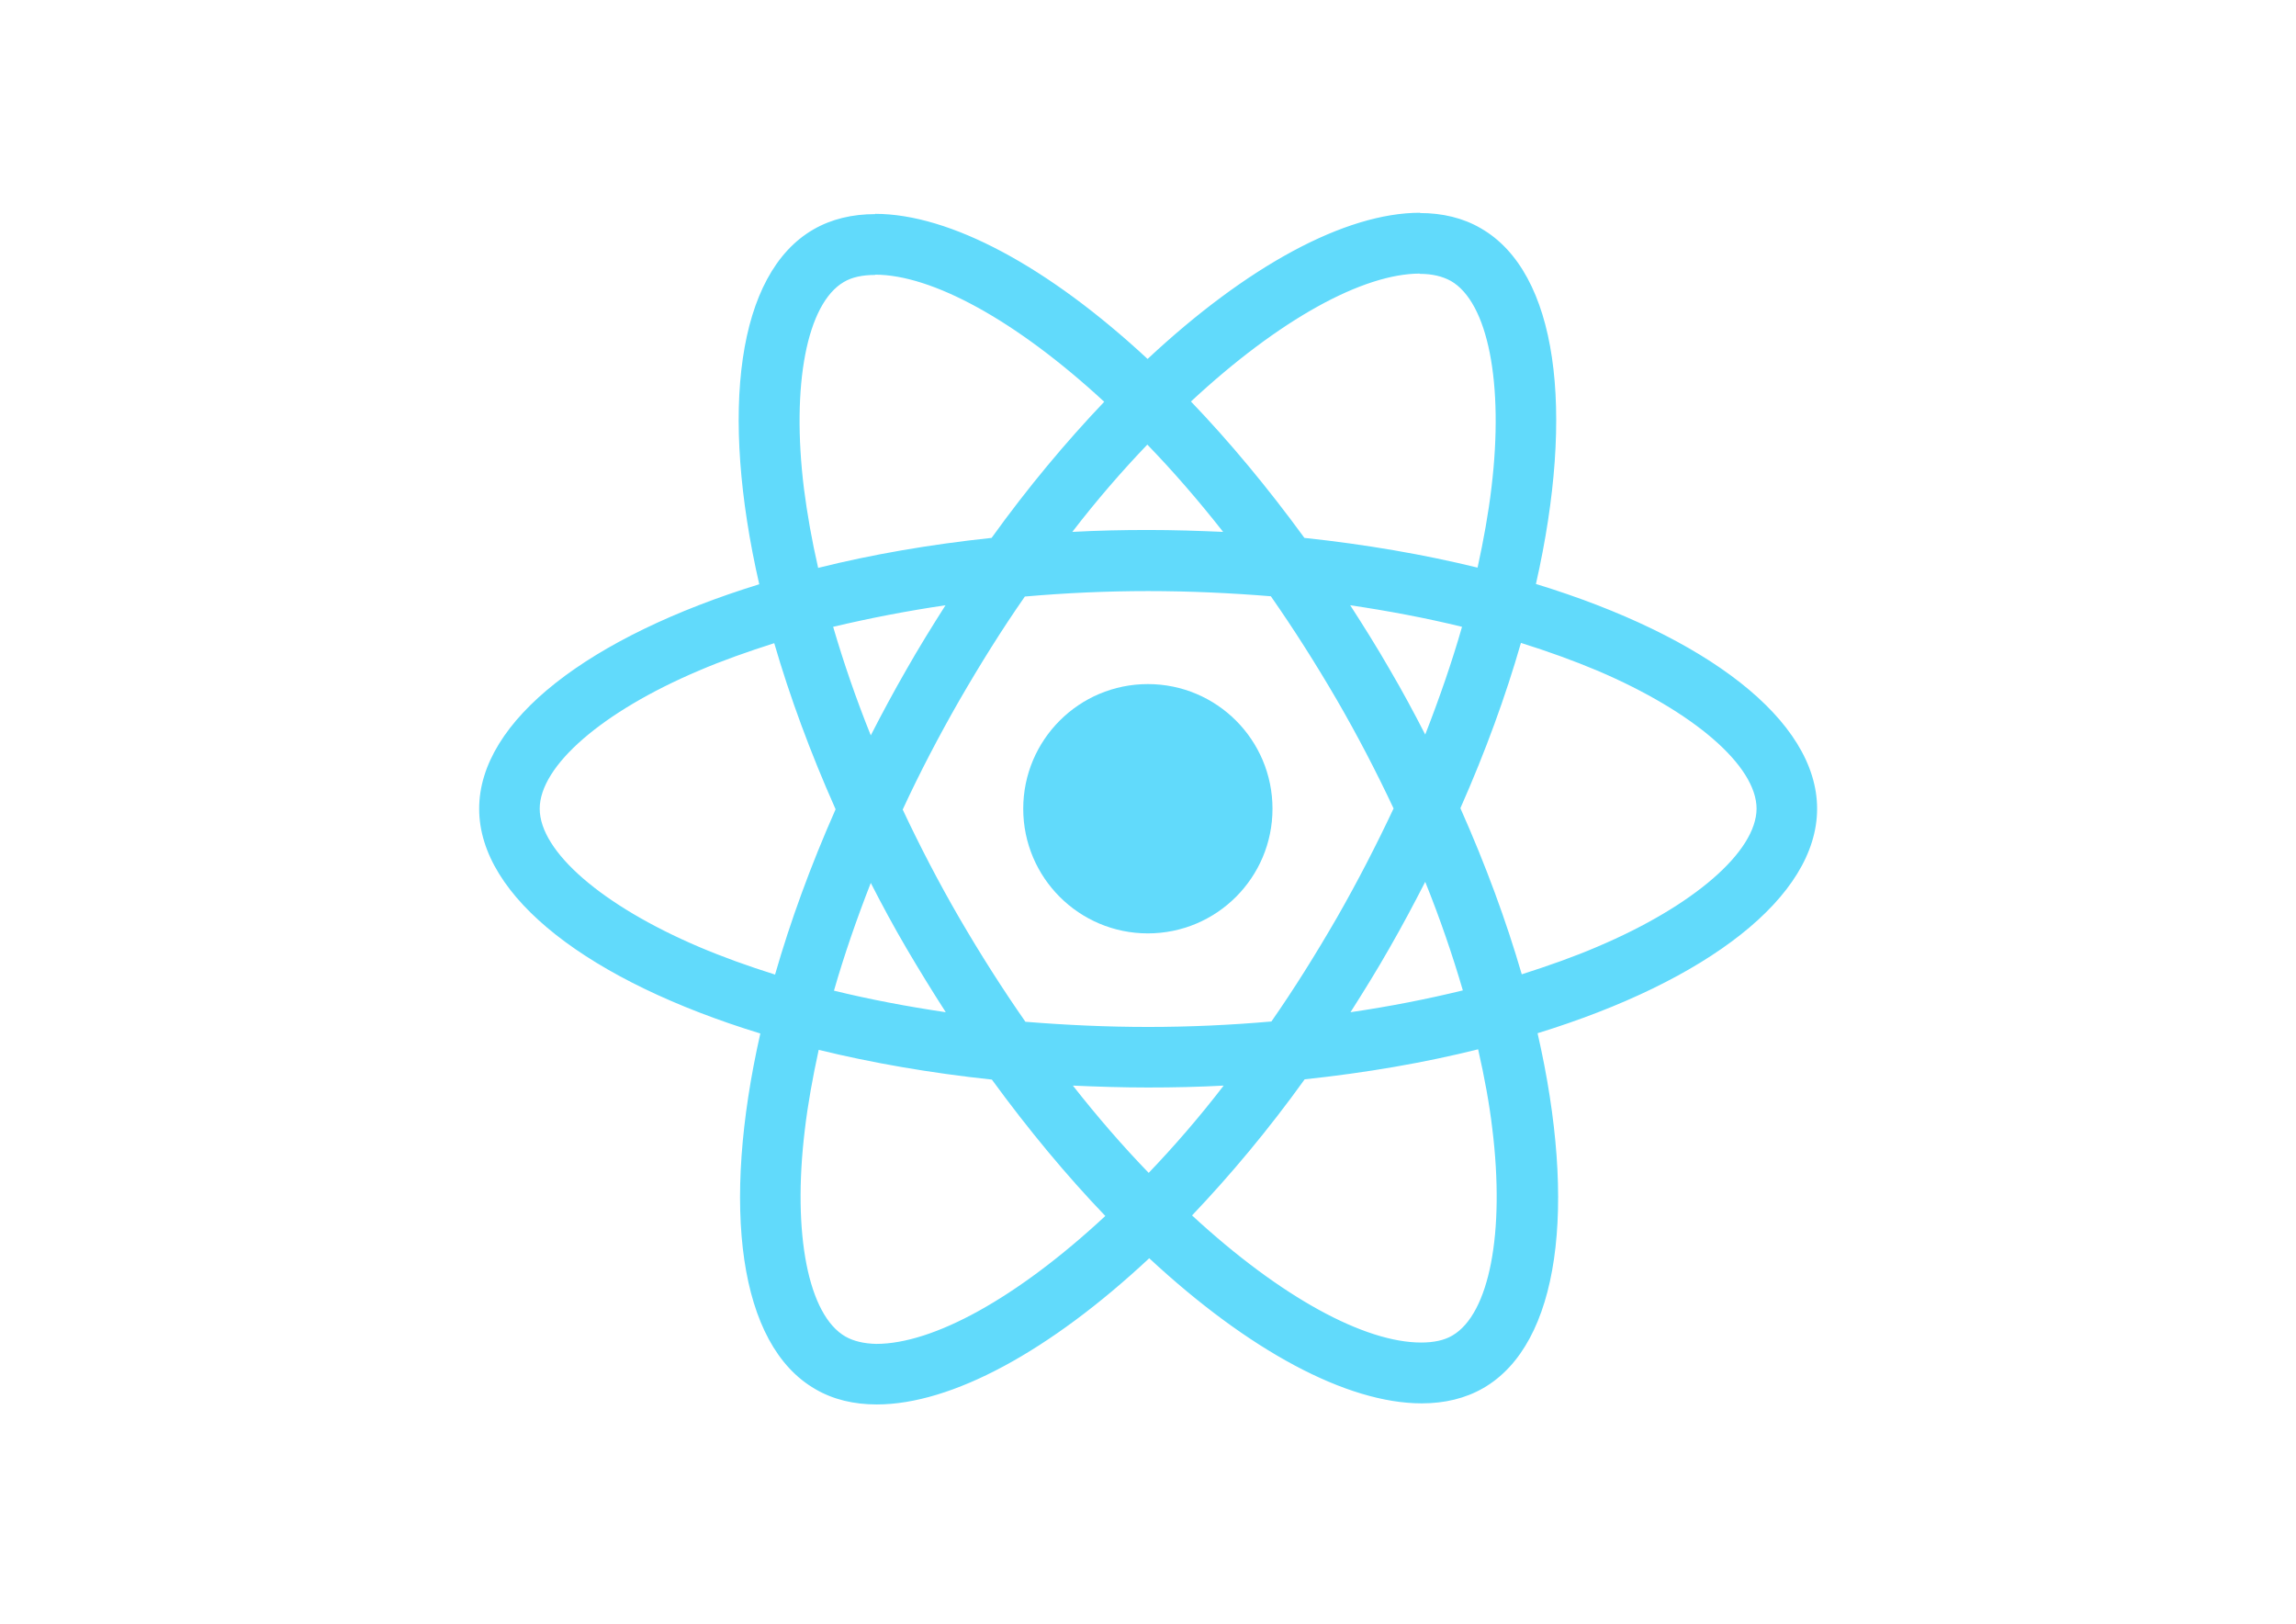
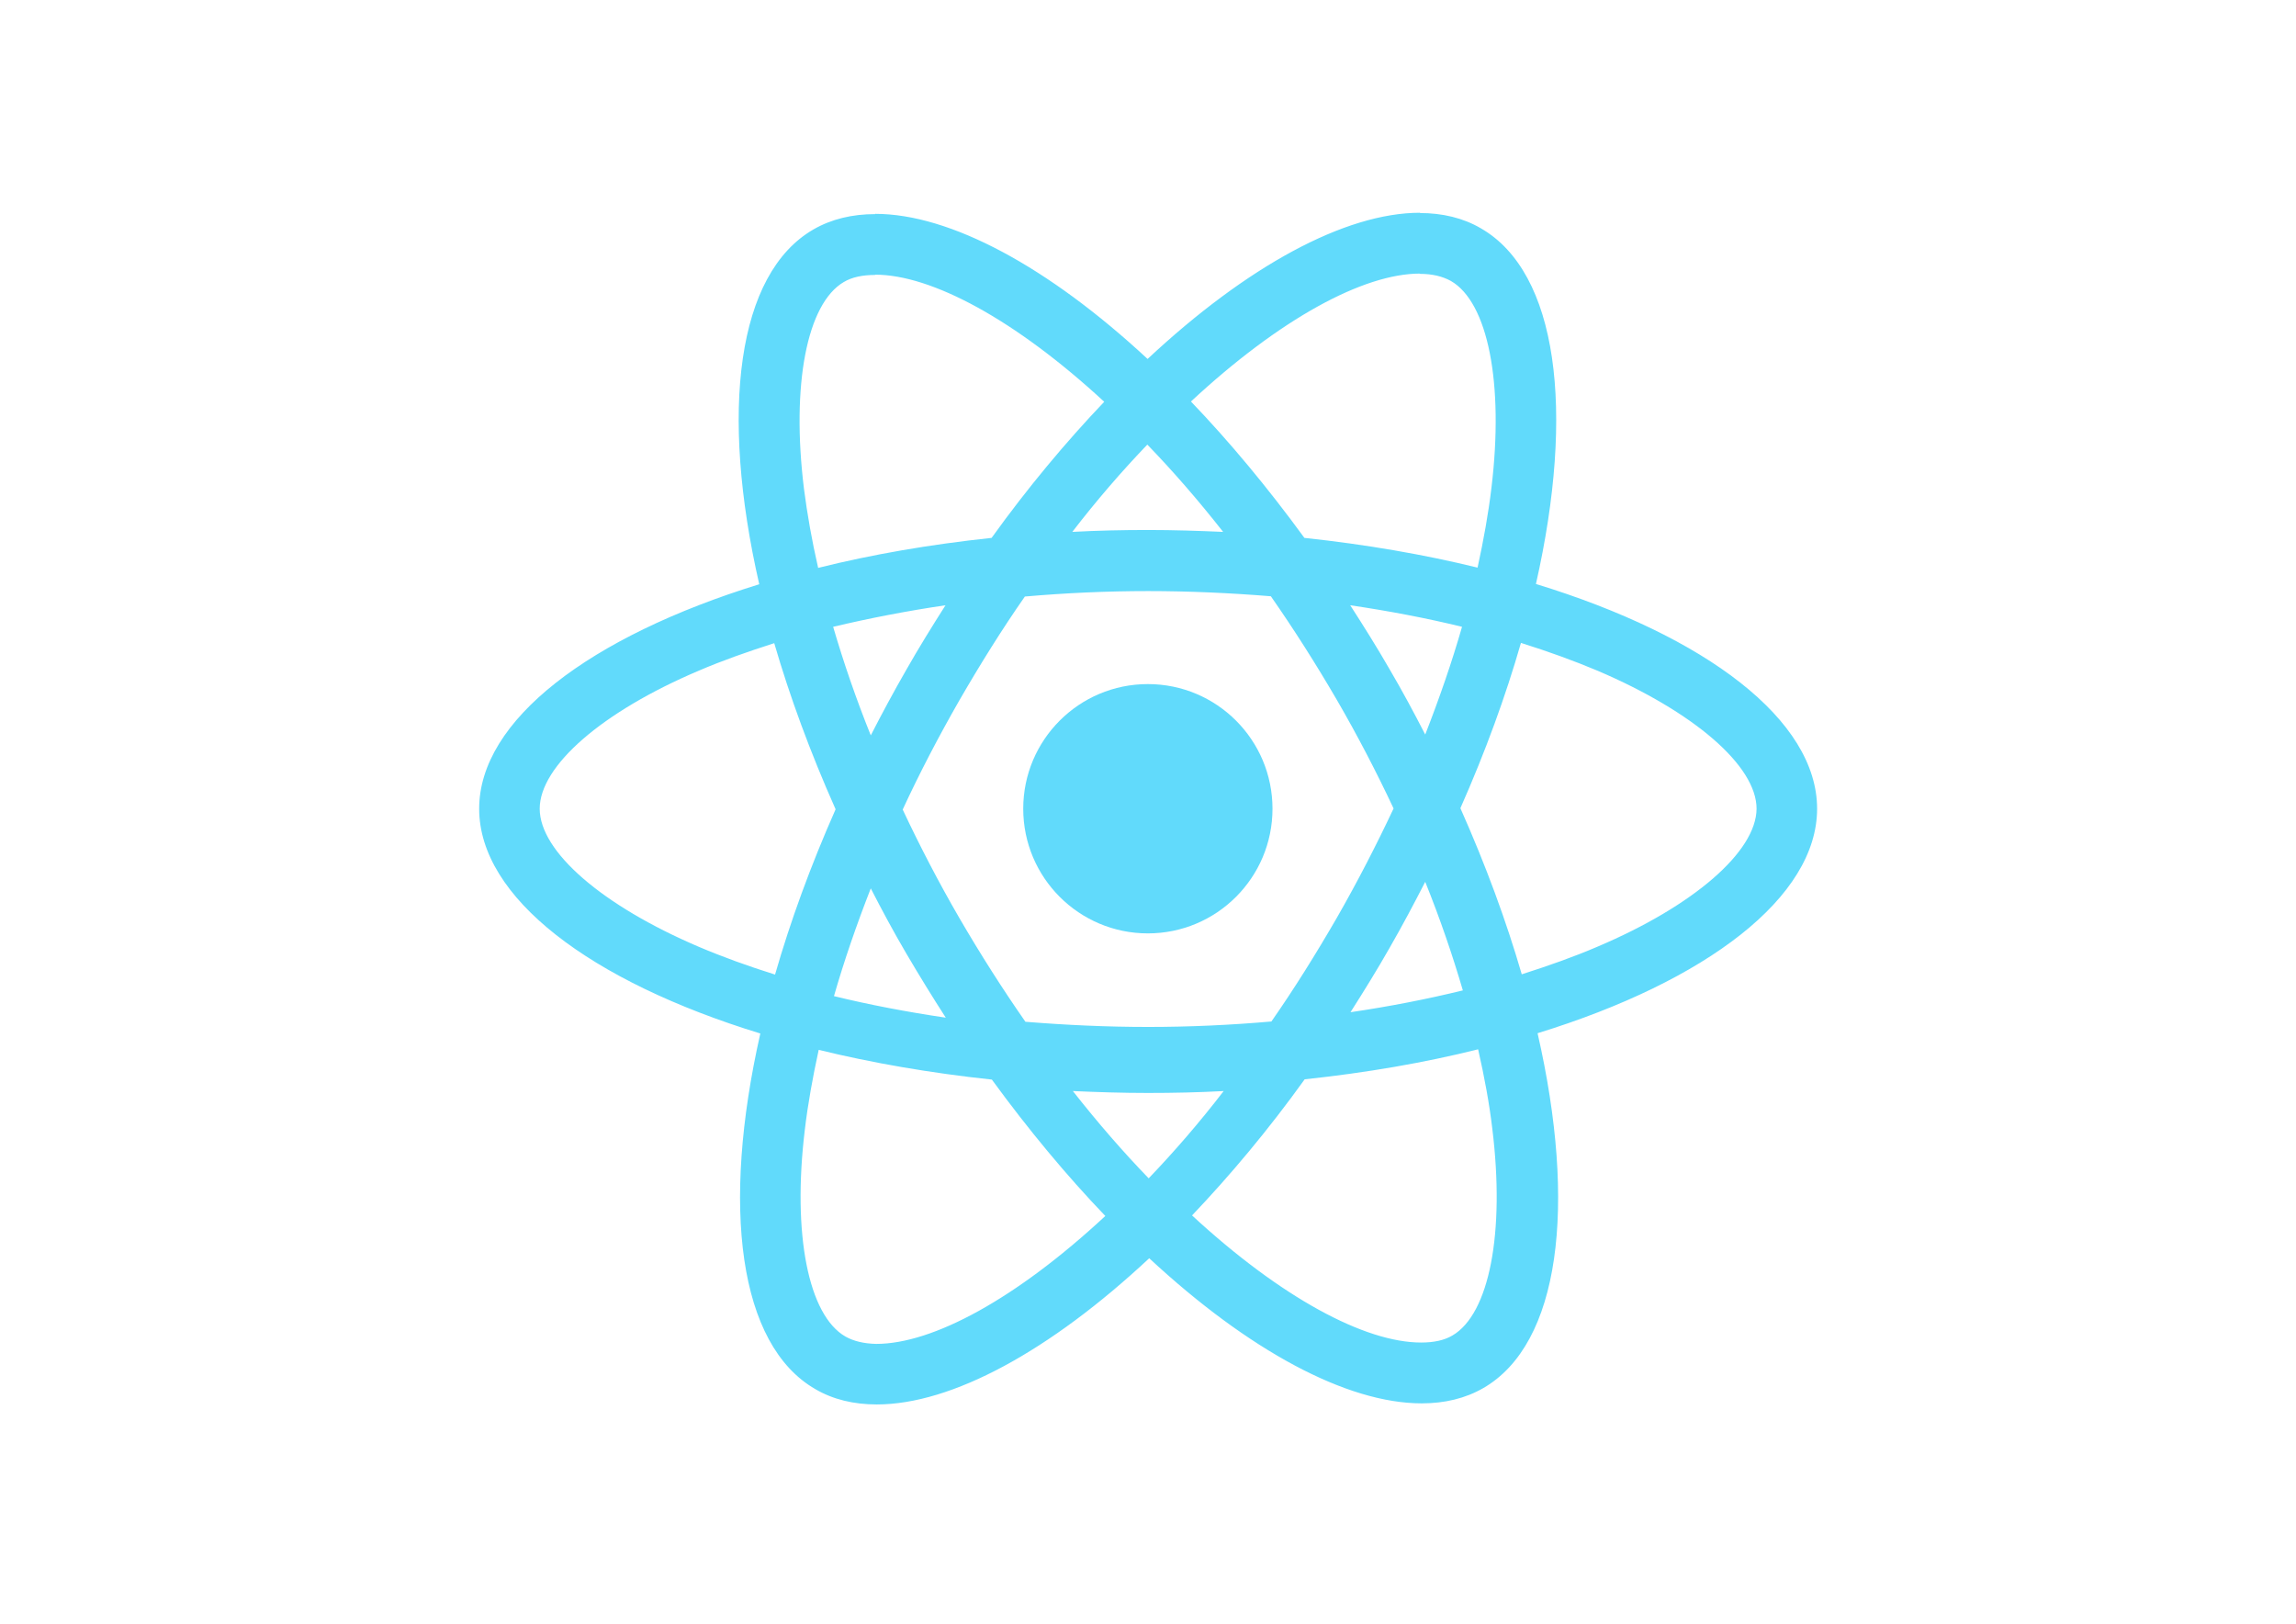
<svg xmlns="http://www.w3.org/2000/svg" viewBox="0 0 841.9 595.3">
  <g fill="#61DAFB">
-     <path d="M666.3 296.5c0-32.5-40.7-63.3-103.1-82.4 14.4-63.6 8-114.2-20.2-130.4-6.5-3.8-14.1-5.6-22.4-5.6v22.3c4.6 0 8.3.9 11.4 2.6 13.6 7.8 19.5 37.5 14.9 75.7-1.1 9.4-2.9 19.3-5.1 29.4-19.6-4.8-41-8.5-63.5-10.9-13.5-18.5-27.5-35.3-41.6-50 32.6-30.3 63.2-46.9 84-46.9V78c-27.5 0-63.5 19.6-99.9 53.6-36.4-33.8-72.4-53.2-99.9-53.2v22.3c20.7 0 51.4 16.5 84 46.6-14 14.7-28 31.4-41.3 49.9-22.6 2.4-44 6.1-63.6 11-2.3-10-4-19.7-5.2-29-4.7-38.2 1.1-67.9 14.6-75.8 3-1.8 6.9-2.6 11.5-2.6V78.5c-8.4 0-16 1.8-22.6 5.6-28.1 16.2-34.4 66.7-19.9 130.1-62.2 19.2-102.7 49.9-102.7 82.3 0 32.5 40.7 63.3 103.1 82.4-14.4 63.6-8 114.2 20.2 130.4 6.5 3.8 14.1 5.6 22.5 5.6 27.5 0 63.5-19.6 99.9-53.6 36.4 33.8 72.4 53.2 99.9 53.2 8.4 0 16-1.8 22.6-5.6 28.1-16.2 34.4-66.7 19.9-130.1 62-19.1 102.5-49.9 102.5-82.3zm-130.2-66.7c-3.7 12.9-8.3 26.2-13.5 39.5-4.1-8-8.4-16-13.1-24-4.6-8-9.5-15.8-14.4-23.4 14.2 2.1 27.9 4.7 41 7.9zm-45.8 106.5c-7.8 13.5-15.8 26.3-24.1 38.2-14.9 1.3-30 2-45.2 2-15.1 0-30.2-.7-45-1.9-8.3-11.9-16.4-24.6-24.2-38-7.6-13.1-14.5-26.4-20.8-39.8 6.2-13.4 13.2-26.8 20.7-39.9 7.8-13.5 15.8-26.3 24.1-38.2 14.9-1.3 30-2 45.2-2 15.1 0 30.2.7 45 1.9 8.3 11.9 16.4 24.6 24.2 38 7.6 13.1 14.5 26.4 20.8 39.8-6.3 13.4-13.2 26.8-20.7 39.9zm32.3-13c5.4 13.4 10 26.8 13.8 39.8-13.1 3.2-26.9 5.9-41.2 8 4.9-7.7 9.8-15.6 14.4-23.7 4.6-8 8.9-16.1 13-24.1zM421.2 430c-9.3-9.6-18.6-20.3-27.8-32 9 .4 18.2.7 27.5.7 9.4 0 18.7-.2 27.8-.7-9 11.7-18.3 22.4-27.5 32zm-74.4-58.9c-14.2-2.1-27.9-4.7-41-7.9 3.7-12.9 8.3-26.2 13.5-39.5 4.1 8 8.4 16 13.1 24 4.7 8 9.5 15.8 14.4 23.4zM420.7 163c9.3 9.6 18.6 20.3 27.8 32-9-.4-18.2-.7-27.5-.7-9.4 0-18.7.2-27.8.7 9-11.7 18.3-22.4 27.5-32zm-74 58.9c-4.9 7.7-9.8 15.6-14.4 23.7-4.6 8-8.9 16-13 24-5.4-13.4-10-26.8-13.8-39.8 13.1-3.1 26.9-5.8 41.2-7.9zm-90.5 125.2c-35.4-15.1-58.3-34.9-58.3-50.6 0-15.7 22.9-35.6 58.3-50.6 8.6-3.7 18-7 27.7-10.1 5.7 19.6 13.2 40 22.5 60.9-9.2 20.8-16.6 41.1-22.2 60.6-9.9-3.1-19.3-6.5-28-10.2zM310 490c-13.6-7.8-19.5-37.5-14.9-75.7 1.1-9.4 2.9-19.3 5.1-29.4 19.6 4.8 41 8.5 63.5 10.9 13.5 18.5 27.5 35.3 41.6 50-32.6 30.3-63.2 46.9-84 46.9-4.5-.1-8.3-1-11.3-2.7zm237.2-76.2c4.7 38.2-1.1 67.9-14.6 75.8-3 1.8-6.9 2.6-11.5 2.6-20.7 0-51.4-16.5-84-46.6 14-14.7 28-31.4 41.3-49.9 22.6-2.4 44-6.1 63.6-11 2.3 10.1 4.1 19.8 5.2 29.1zm38.5-66.7c-8.6 3.7-18 7-27.7 10.1-5.7-19.6-13.2-40-22.5-60.9 9.2-20.8 16.6-41.1 22.2-60.6 9.9 3.1 19.3 6.5 28.1 10.2 35.4 15.1 58.3 34.9 58.3 50.6-.1 15.7-23 35.6-58.4 50.6zM320.8 78.4z" />
+     <path d="M666.3 296.5c0-32.5-40.7-63.3-103.1-82.4 14.4-63.6 8-114.2-20.2-130.4-6.5-3.8-14.1-5.6-22.4-5.6v22.3c4.6 0 8.3.9 11.4 2.6 13.6 7.8 19.5 37.5 14.9 75.7-1.1 9.4-2.9 19.3-5.1 29.4-19.6-4.8-41-8.5-63.5-10.9-13.5-18.5-27.5-35.3-41.6-50 32.6-30.3 63.2-46.9 84-46.9V78c-27.5 0-63.5 19.6-99.9 53.6-36.4-33.8-72.4-53.2-99.9-53.2v22.3c20.7 0 51.4 16.5 84 46.6-14 14.7-28 31.4-41.3 49.9-22.6 2.4-44 6.1-63.6 11-2.3-10-4-19.7-5.2-29-4.7-38.2 1.1-67.9 14.6-75.8 3-1.8 6.9-2.6 11.5-2.6V78.5c-8.4 0-16 1.8-22.6 5.6-28.1 16.2-34.4 66.7-19.9 130.1-62.2 19.2-102.7 49.9-102.7 82.3 0 32.5 40.7 63.3 103.1 82.4-14.4 63.6-8 114.2 20.2 130.4 6.5 3.8 14.1 5.6 22.5 5.6 27.5 0 63.5-19.6 99.9-53.6 36.4 33.8 72.4 53.2 99.9 53.2 8.4 0 16-1.8 22.6-5.6 28.1-16.2 34.4-66.7 19.9-130.1 62-19.1 102.5-49.9 102.5-82.3zm-130.2-66.7c-3.7 12.9-8.3 26.2-13.5 39.5-4.1-8-8.4-16-13.1-24-4.6-8-9.5-15.8-14.4-23.4 14.2 2.1 27.9 4.7 41 7.9zm-45.8 106.5c-7.8 13.5-15.8 26.3-24.1 38.2-14.9 1.3-30 2-45.2 2-15.1 0-30.2-.7-45-1.9-8.3-11.9-16.4-24.6-24.2-38-7.6-13.1-14.5-26.4-20.8-39.8 6.2-13.4 13.2-26.8 20.7-39.9 7.8-13.5 15.8-26.3 24.1-38.2 14.9-1.3 30-2 45.2-2 15.1 0 30.2.7 45 1.9 8.3 11.9 16.4 24.6 24.2 38 7.6 13.1 14.5 26.4 20.8 39.8-6.3 13.4-13.2 26.8-20.7 39.9zm32.3-13c5.4 13.4 10 26.8 13.8 39.8-13.1 3.2-26.9 5.9-41.2 8 4.9-7.7 9.8-15.6 14.4-23.7 4.6-8 8.9-16.1 13-24.1zM421.2 432c-9.3-9.6-18.6-20.3-27.8-32 9 .4 18.2.7 27.5.7 9.4 0 18.7-.2 27.8-.7-9 11.7-18.3 22.4-27.5 32zm-74.4-58.9c-14.2-2.1-27.9-4.7-41-7.9 3.7-12.9 8.3-26.2 13.5-39.5 4.1 8 8.4 16 13.1 24 4.7 8 9.5 15.8 14.4 23.4zM420.7 163c9.3 9.6 18.6 20.3 27.8 32-9-.4-18.2-.7-27.5-.7-9.4 0-18.7.2-27.8.7 9-11.7 18.3-22.4 27.5-32zm-74 58.9c-4.9 7.7-9.8 15.6-14.4 23.7-4.6 8-8.9 16-13 24-5.4-13.4-10-26.8-13.8-39.8 13.1-3.1 26.9-5.8 41.2-7.9zm-90.5 125.2c-35.4-15.1-58.3-34.9-58.3-50.6 0-15.7 22.9-35.6 58.3-50.6 8.6-3.7 18-7 27.7-10.1 5.7 19.6 13.2 40 22.5 60.9-9.2 20.8-16.6 41.1-22.2 60.6-9.9-3.1-19.3-6.5-28-10.2zM310 490c-13.6-7.8-19.5-37.5-14.9-75.7 1.1-9.4 2.9-19.3 5.1-29.4 19.6 4.8 41 8.5 63.5 10.9 13.5 18.5 27.5 35.3 41.6 50-32.6 30.3-63.2 46.9-84 46.9-4.5-.1-8.3-1-11.3-2.7zm237.2-76.2c4.7 38.2-1.1 67.9-14.6 75.8-3 1.8-6.9 2.6-11.5 2.6-20.7 0-51.4-16.5-84-46.6 14-14.7 28-31.4 41.3-49.9 22.6-2.4 44-6.1 63.6-11 2.3 10.1 4.1 19.8 5.2 29.1zm38.5-66.7c-8.6 3.7-18 7-27.7 10.1-5.7-19.6-13.2-40-22.5-60.9 9.2-20.8 16.6-41.1 22.2-60.6 9.9 3.1 19.3 6.5 28.1 10.2 35.4 15.1 58.3 34.9 58.3 50.6-.1 15.7-23 35.6-58.4 50.6zM320.8 78.4z" />
    <circle cx="420.9" cy="296.5" r="45.7" />
    <path d="M520.5 78.1z" />
  </g>
</svg>
